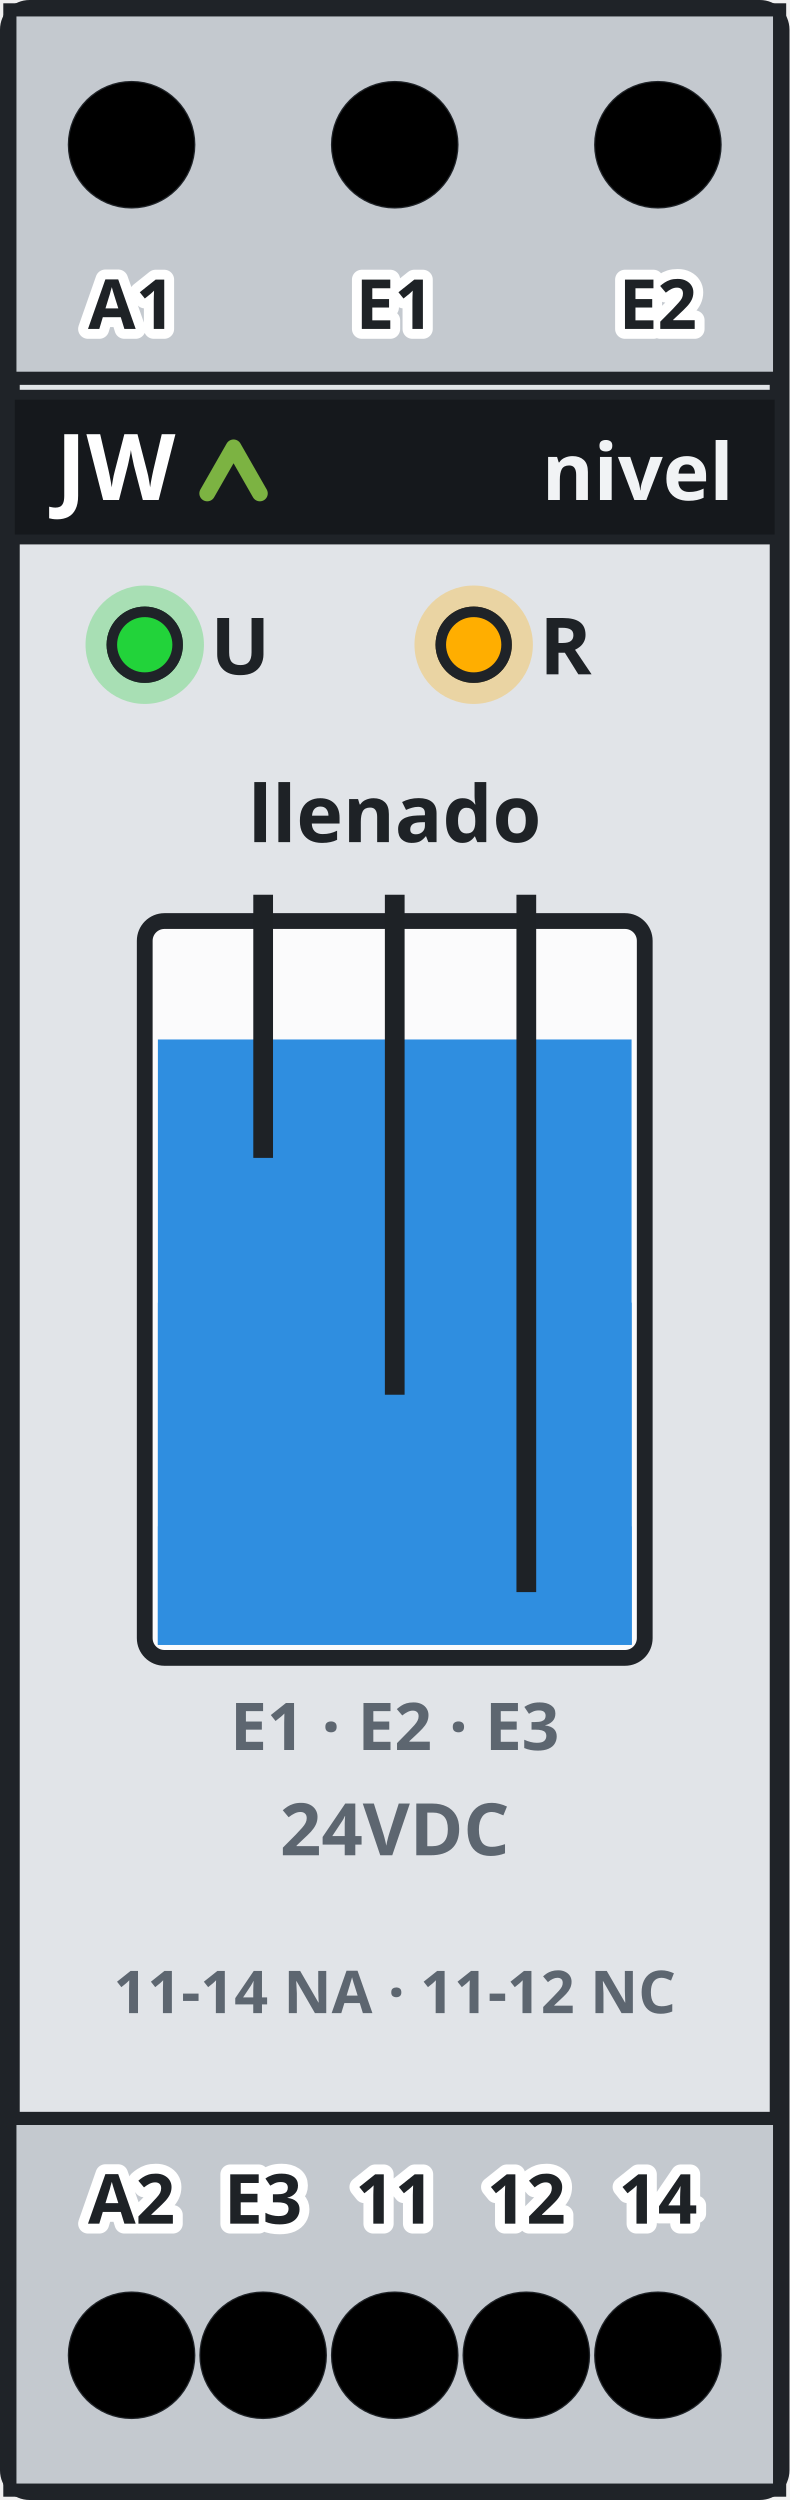
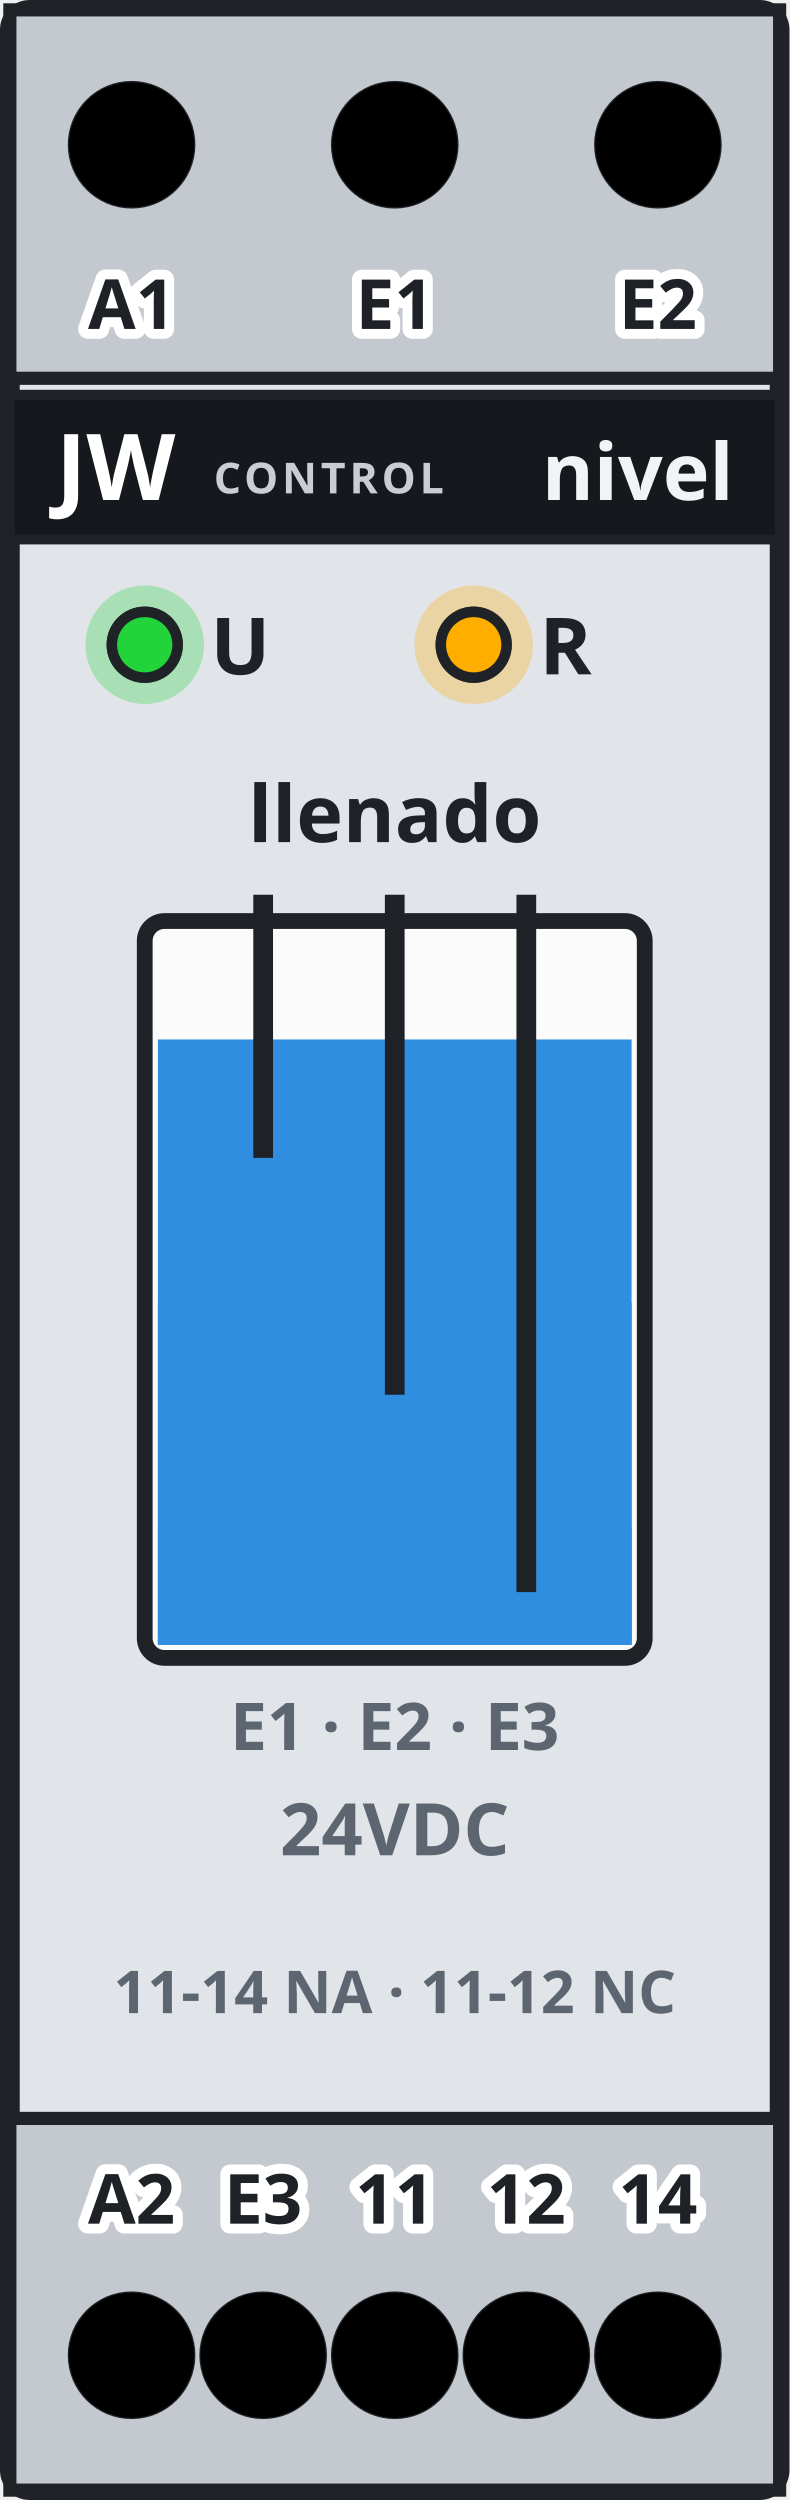
<svg xmlns="http://www.w3.org/2000/svg" viewBox="0 0 120 380" width="120" height="380" font-family="Segoe UI,Noto Sans,Arial,sans-serif">
  <rect x="1.5" y="1.5" width="117" height="377" rx="3" fill="#e1e4e8" stroke="#1f2328" stroke-width="3" />
  <rect x="1.5" y="1.5" width="117" height="56" fill="#c4c9cf" stroke="#1f2328" stroke-width="2" />
  <rect x="1.5" y="322" width="117" height="56.5" fill="#c4c9cf" stroke="#1f2328" stroke-width="2" />
  <circle cx="20" cy="22" r="8.5" fill="#fbfbfc" stroke="#1f2328" stroke-width="2.4" />
  <circle cx="20" cy="22" r="5.3" fill="none" stroke="#a3aab2" stroke-width="1.2" />
  <path d="M15.3 22h9.4 M20 17.3v9.4" fill="none" stroke="#2a2e33" stroke-width="3.4" stroke-linecap="round" />
  <circle class="jw-term" data-term="A1" cx="20" cy="22" r="9.5" />
  <text x="20" y="50" font-size="10.5" font-weight="800" fill="#1e2226" text-anchor="middle" stroke="#ffffff" stroke-width="3" paint-order="stroke" stroke-linejoin="round">A1</text>
  <circle cx="60" cy="22" r="8.5" fill="#fbfbfc" stroke="#1f2328" stroke-width="2.4" />
  <circle cx="60" cy="22" r="5.3" fill="none" stroke="#a3aab2" stroke-width="1.2" />
  <path d="M55.3 22h9.4 M60 17.3v9.4" fill="none" stroke="#2a2e33" stroke-width="3.4" stroke-linecap="round" />
  <circle class="jw-term" data-term="E1" cx="60" cy="22" r="9.5" />
  <text x="60" y="50" font-size="10.5" font-weight="800" fill="#1e2226" text-anchor="middle" stroke="#ffffff" stroke-width="3" paint-order="stroke" stroke-linejoin="round">E1</text>
  <circle cx="100" cy="22" r="8.5" fill="#fbfbfc" stroke="#1f2328" stroke-width="2.4" />
  <circle cx="100" cy="22" r="5.3" fill="none" stroke="#a3aab2" stroke-width="1.2" />
  <path d="M95.3 22h9.4 M100 17.3v9.4" fill="none" stroke="#2a2e33" stroke-width="3.4" stroke-linecap="round" />
  <circle class="jw-term" data-term="E2" cx="100" cy="22" r="9.5" />
  <text x="100" y="50" font-size="10.5" font-weight="800" fill="#1e2226" text-anchor="middle" stroke="#ffffff" stroke-width="3" paint-order="stroke" stroke-linejoin="round">E2</text>
  <circle cx="20" cy="358" r="8.5" fill="#fbfbfc" stroke="#1f2328" stroke-width="2.4" />
  <circle cx="20" cy="358" r="5.3" fill="none" stroke="#a3aab2" stroke-width="1.2" />
  <path d="M15.3 358h9.4 M20 353.3v9.4" fill="none" stroke="#2a2e33" stroke-width="3.4" stroke-linecap="round" />
  <circle class="jw-term" data-term="A2" cx="20" cy="358" r="9.5" data-side="b" />
  <text x="20" y="338" font-size="10.5" font-weight="800" fill="#1e2226" text-anchor="middle" stroke="#ffffff" stroke-width="3" paint-order="stroke" stroke-linejoin="round">A2</text>
  <circle cx="40" cy="358" r="8.5" fill="#fbfbfc" stroke="#1f2328" stroke-width="2.4" />
  <circle cx="40" cy="358" r="5.3" fill="none" stroke="#a3aab2" stroke-width="1.2" />
  <path d="M35.3 358h9.4 M40 353.3v9.4" fill="none" stroke="#2a2e33" stroke-width="3.4" stroke-linecap="round" />
  <circle class="jw-term" data-term="E3" cx="40" cy="358" r="9.5" data-side="b" />
  <text x="40" y="338" font-size="10.5" font-weight="800" fill="#1e2226" text-anchor="middle" stroke="#ffffff" stroke-width="3" paint-order="stroke" stroke-linejoin="round">E3</text>
  <circle cx="60" cy="358" r="8.5" fill="#fbfbfc" stroke="#1f2328" stroke-width="2.4" />
  <circle cx="60" cy="358" r="5.3" fill="none" stroke="#a3aab2" stroke-width="1.2" />
  <path d="M55.3 358h9.4 M60 353.3v9.4" fill="none" stroke="#2a2e33" stroke-width="3.4" stroke-linecap="round" />
  <circle class="jw-term" data-term="11" cx="60" cy="358" r="9.5" data-side="b" />
  <text x="60" y="338" font-size="10.5" font-weight="800" fill="#1e2226" text-anchor="middle" stroke="#ffffff" stroke-width="3" paint-order="stroke" stroke-linejoin="round">11</text>
  <circle cx="80" cy="358" r="8.5" fill="#fbfbfc" stroke="#1f2328" stroke-width="2.4" />
  <circle cx="80" cy="358" r="5.3" fill="none" stroke="#a3aab2" stroke-width="1.2" />
  <path d="M75.3 358h9.4 M80 353.3v9.4" fill="none" stroke="#2a2e33" stroke-width="3.4" stroke-linecap="round" />
  <circle class="jw-term" data-term="12" cx="80" cy="358" r="9.5" data-side="b" />
  <text x="80" y="338" font-size="10.5" font-weight="800" fill="#1e2226" text-anchor="middle" stroke="#ffffff" stroke-width="3" paint-order="stroke" stroke-linejoin="round">12</text>
  <circle cx="100" cy="358" r="8.5" fill="#fbfbfc" stroke="#1f2328" stroke-width="2.4" />
  <circle cx="100" cy="358" r="5.3" fill="none" stroke="#a3aab2" stroke-width="1.2" />
  <path d="M95.3 358h9.4 M100 353.3v9.4" fill="none" stroke="#2a2e33" stroke-width="3.4" stroke-linecap="round" />
  <circle class="jw-term" data-term="14" cx="100" cy="358" r="9.5" data-side="b" />
  <text x="100" y="338" font-size="10.5" font-weight="800" fill="#1e2226" text-anchor="middle" stroke="#ffffff" stroke-width="3" paint-order="stroke" stroke-linejoin="round">14</text>
  <rect x="1.5" y="60" width="117" height="22" fill="#15181c" stroke="#1f2328" stroke-width="1.5" />
  <text x="8.5" y="76" font-size="14" font-weight="900" fill="#fff" text-anchor="start">JW</text>
-   <path d="M31.5 75 l4 -7 l4 7" fill="none" stroke="#7cb342" stroke-width="2.4" stroke-linecap="round" stroke-linejoin="round" />
+   <text x="32.5" y="75" font-size="6.5" font-weight="800" fill="#c9ced4" text-anchor="start" letter-spacing=".6">CONTROL</text>
  <text x="111.5" y="76" font-size="12" font-weight="800" fill="#f1f3f5" text-anchor="end">nivel</text>
  <circle cx="22" cy="98" r="5" fill="#3d434b" stroke="#1f2328" stroke-width="1.6" />
  <g data-show="out.energized">
    <circle cx="22" cy="98" r="9" fill="#22d33a" stroke="none" stroke-width="0" opacity=".3" />
    <circle cx="22" cy="98" r="5" fill="#22d33a" stroke="#1f2328" stroke-width="1.6" />
  </g>
  <text x="32" y="102.5" font-size="12" font-weight="900" fill="#1e2226" text-anchor="start">U</text>
  <circle cx="72" cy="98" r="5" fill="#3d434b" stroke="#1f2328" stroke-width="1.6" />
  <g data-show="out.closed">
    <circle cx="72" cy="98" r="9" fill="#ffae00" stroke="none" stroke-width="0" opacity=".3" />
    <circle cx="72" cy="98" r="5" fill="#ffae00" stroke="#1f2328" stroke-width="1.6" />
  </g>
  <text x="82" y="102.5" font-size="12" font-weight="900" fill="#1e2226" text-anchor="start">R</text>
  <text x="60" y="128" font-size="12" font-weight="900" fill="#1e2226" text-anchor="middle" data-text="param.modo">llenado</text>
  <rect x="22" y="140" width="76" height="112" rx="3" fill="#fbfbfc" stroke="#1f2328" stroke-width="2.4" />
  <text x="60" y="266" font-size="10" font-weight="800" fill="#5d6670" text-anchor="middle">E1 · E2 · E3</text>
  <g data-show="out.nivel=alto">
    <rect x="24" y="158" width="72" height="92" fill="#2f8ee0" stroke="none" stroke-width="0" />
  </g>
  <g data-show="out.nivel=medio">
    <rect x="24" y="198" width="72" height="52" fill="#2f8ee0" stroke="none" stroke-width="0" />
  </g>
  <g data-show="out.nivel=bajo">
    <rect x="24" y="232" width="72" height="18" fill="#2f8ee0" stroke="none" stroke-width="0" />
  </g>
  <path d="M40 136 V176" fill="none" stroke="#1e2226" stroke-width="3" />
  <path d="M60 136 V212" fill="none" stroke="#1e2226" stroke-width="3" />
  <path d="M80 136 V242" fill="none" stroke="#1e2226" stroke-width="3" />
  <text x="60" y="282" font-size="11" font-weight="800" fill="#5d6670" text-anchor="middle" data-text="param.coil">24VDC</text>
  <text x="60" y="306" font-size="9" font-weight="800" fill="#5d6670" text-anchor="middle">11-14 NA · 11-12 NC</text>
</svg>
